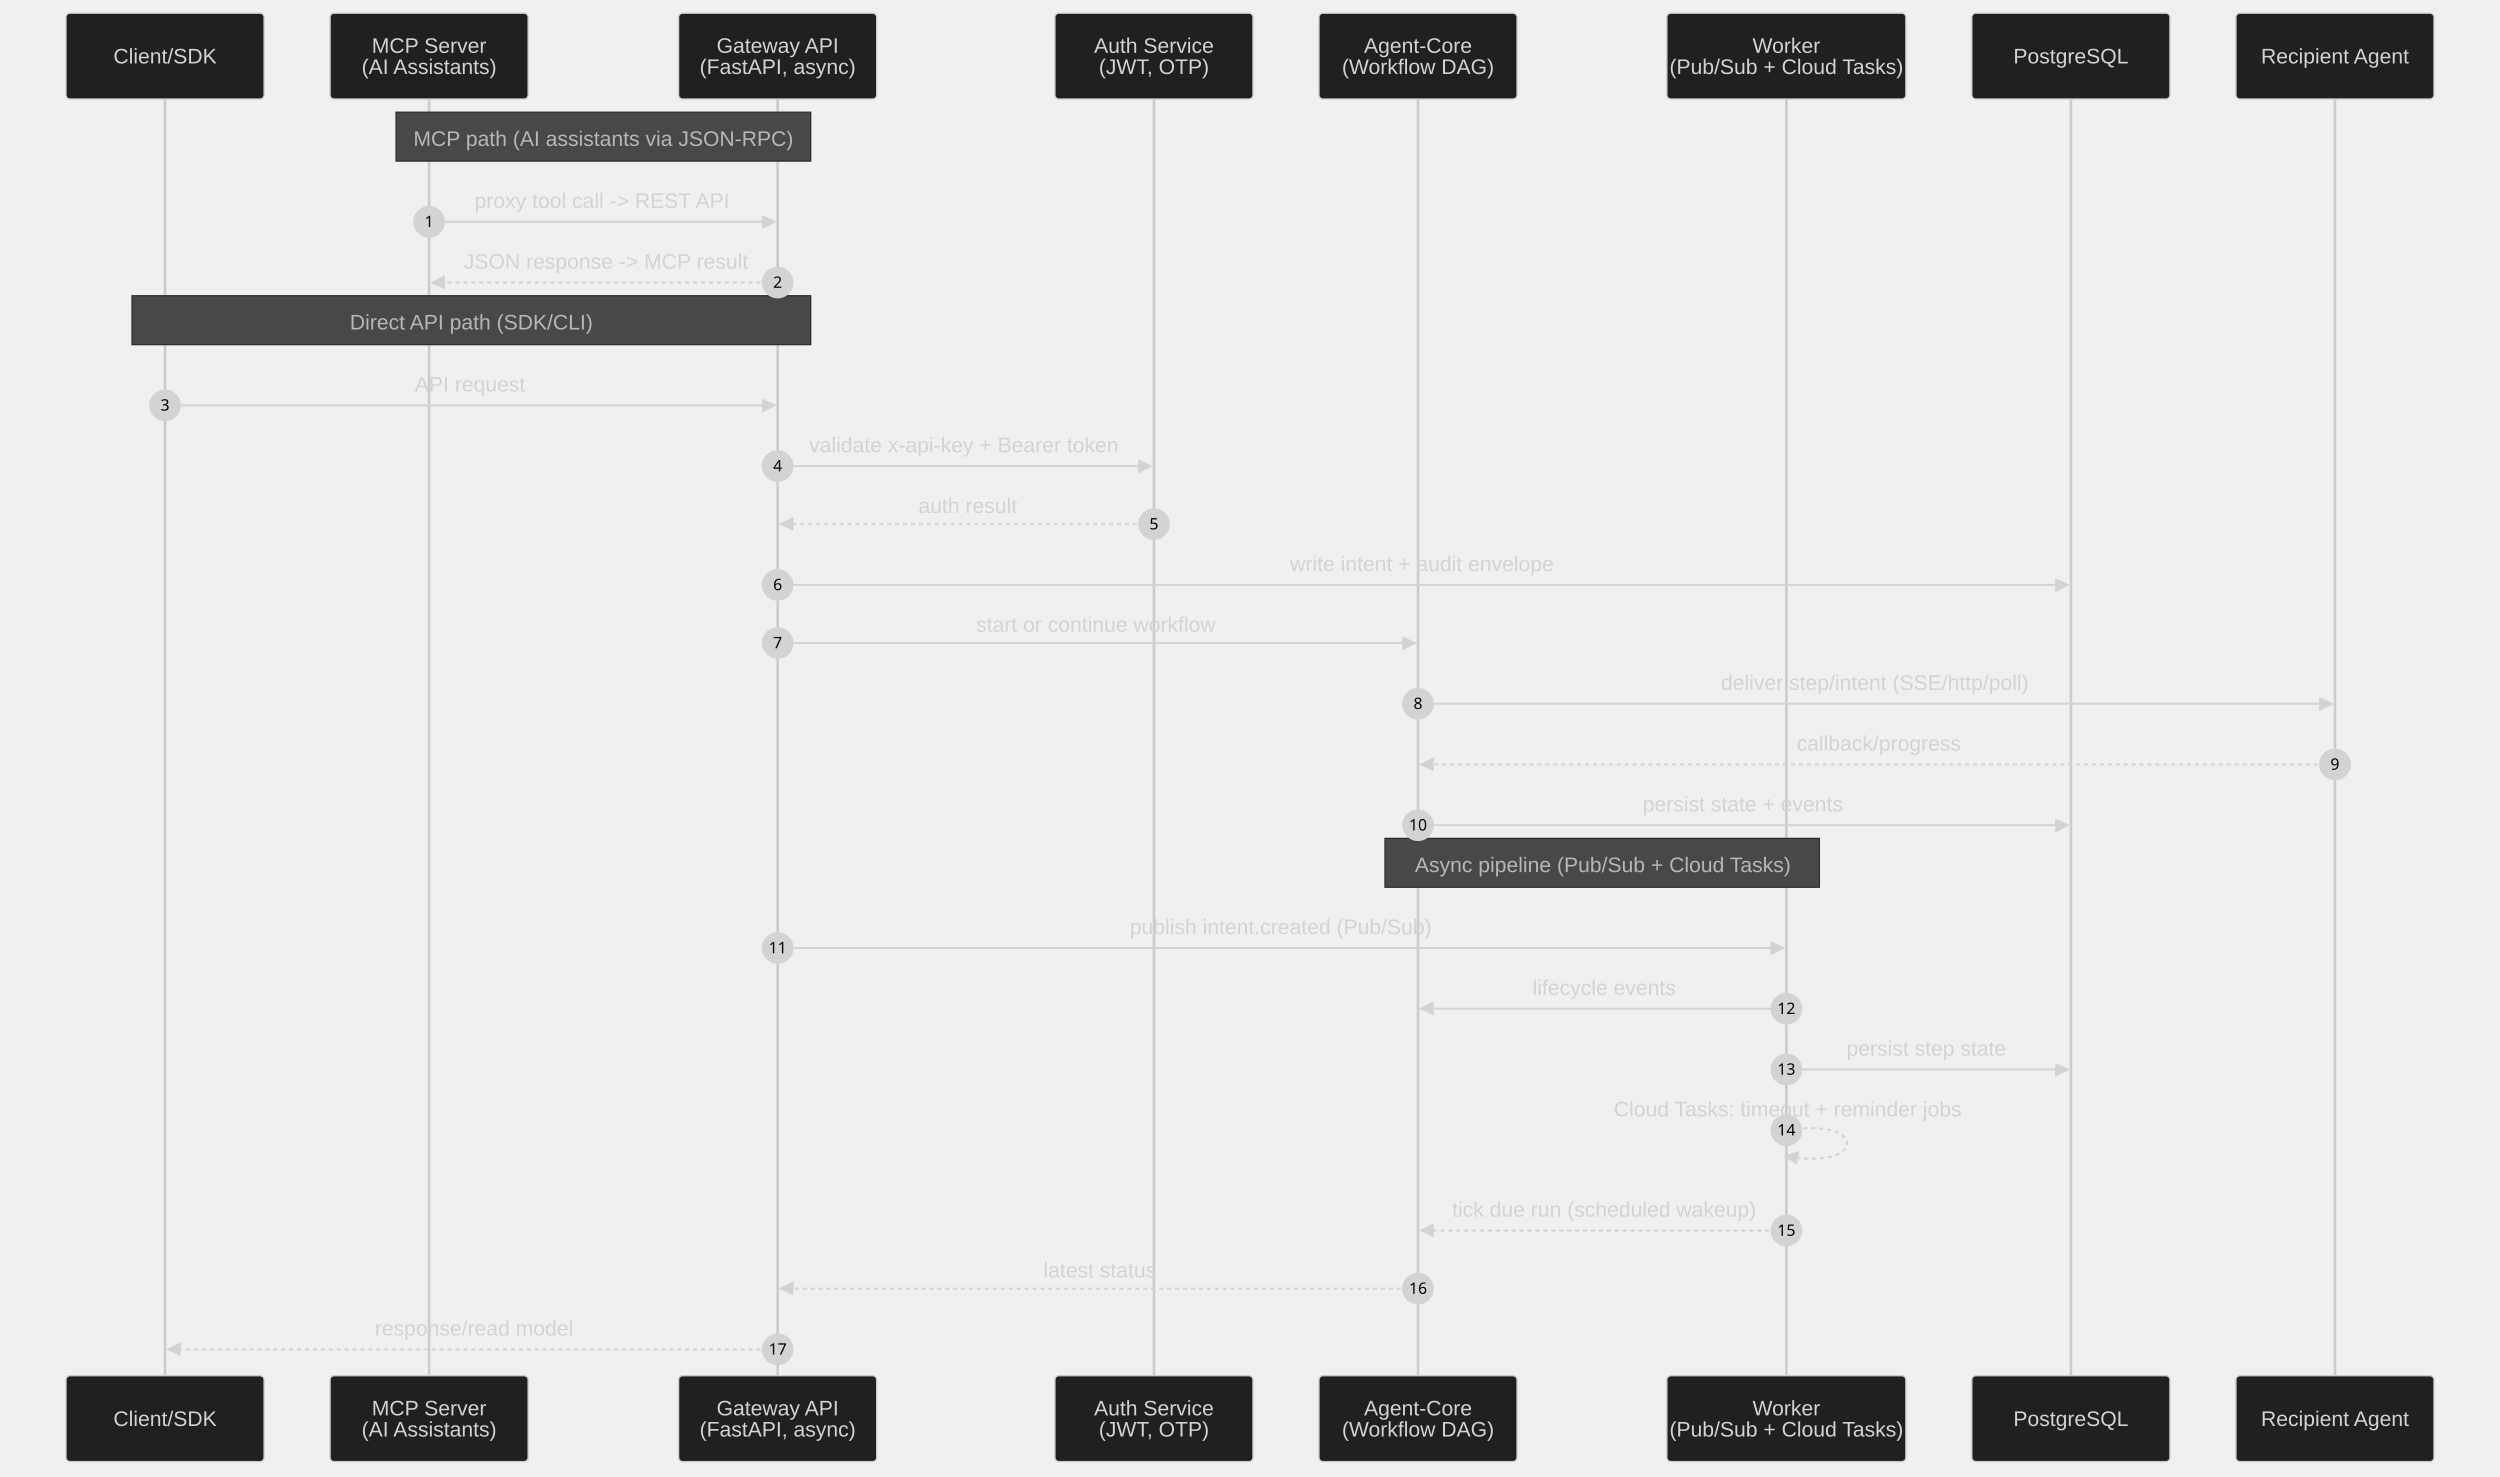
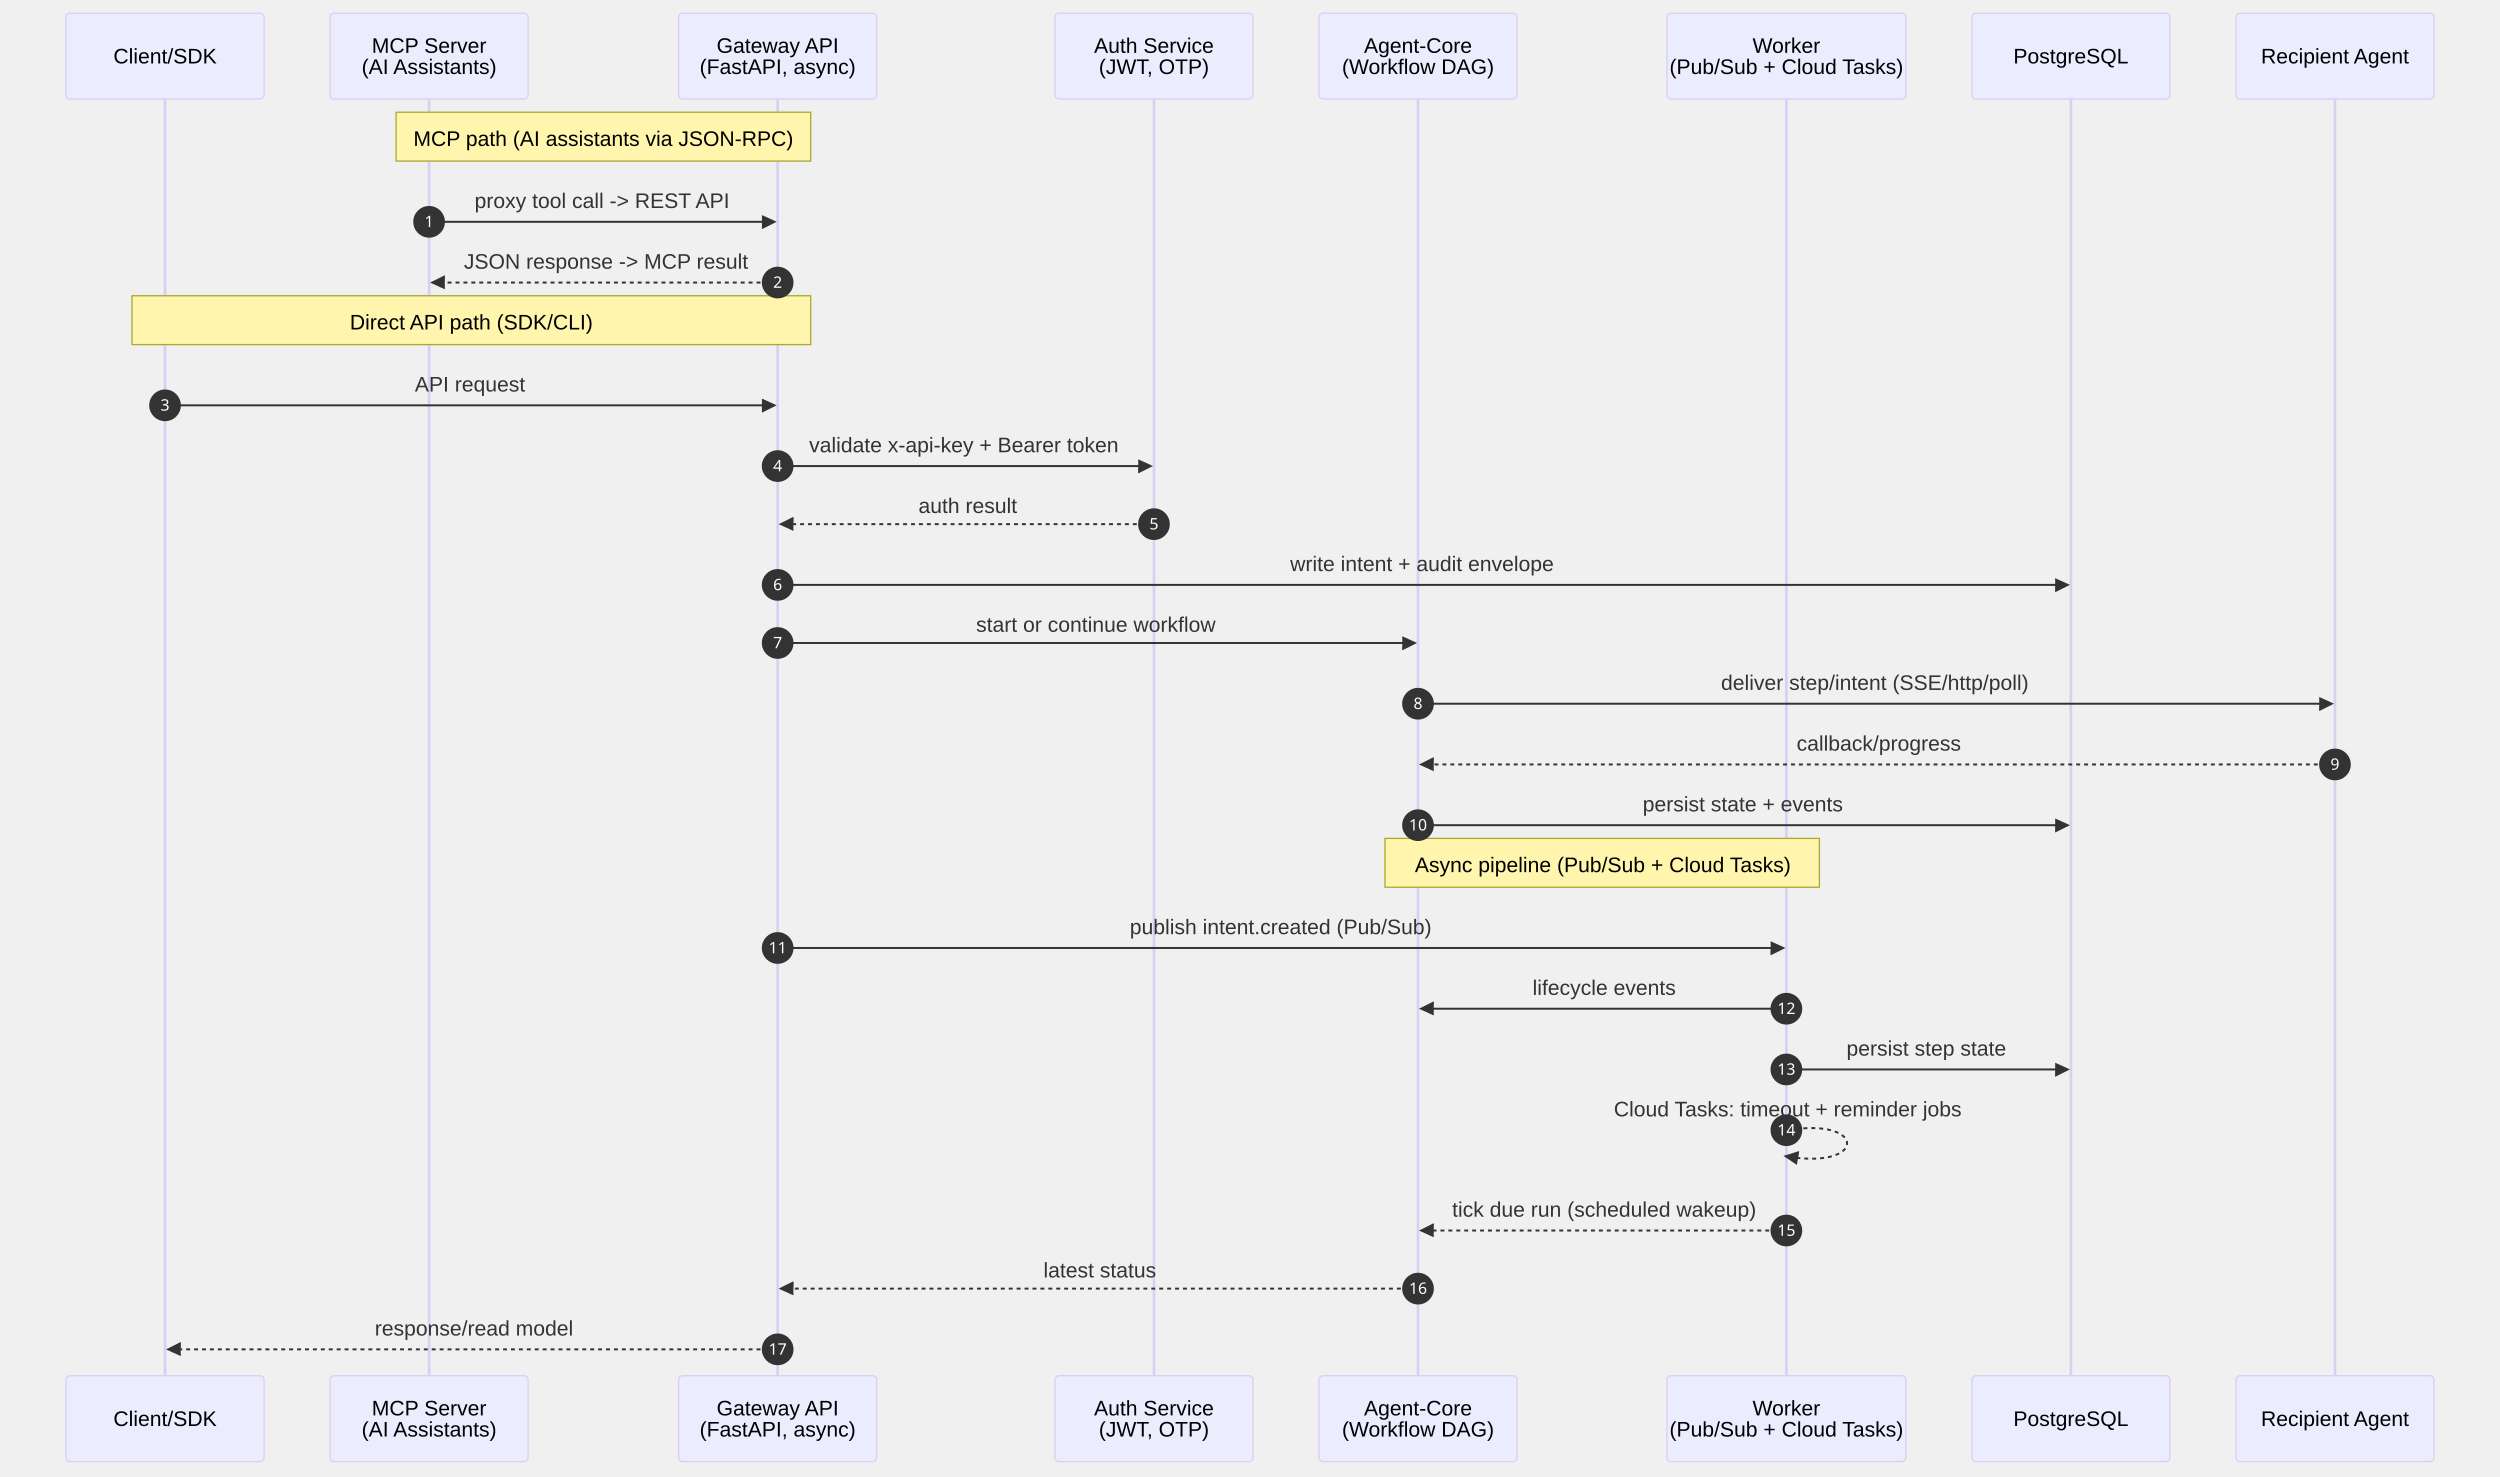
- <svg xmlns="http://www.w3.org/2000/svg" id="my-svg" width="100%" style="max-width: 1893.5px; background-color: transparent;" viewBox="-50 -10 1893.5 1118" role="graphics-document document" aria-roledescription="sequence">
+ <svg xmlns="http://www.w3.org/2000/svg" id="my-svg" width="100%" style="max-width: 1893.5px; background-color: white;" viewBox="-50 -10 1893.5 1118" role="graphics-document document" aria-roledescription="sequence">
  <g>
    <rect x="1643.5" y="1032" fill="#eaeaea" stroke="#666" width="150" height="65" name="R" rx="3" ry="3" class="actor actor-bottom" />
    <text x="1718.5" y="1064.5" dominant-baseline="central" alignment-baseline="central" class="actor actor-box" style="text-anchor: middle; font-size: 16px; font-weight: 400;">
      <tspan x="1718.5" dy="0">Recipient Agent</tspan>
    </text>
  </g>
  <g>
    <rect x="1443.5" y="1032" fill="#eaeaea" stroke="#666" width="150" height="65" name="D" rx="3" ry="3" class="actor actor-bottom" />
    <text x="1518.5" y="1064.5" dominant-baseline="central" alignment-baseline="central" class="actor actor-box" style="text-anchor: middle; font-size: 16px; font-weight: 400;">
      <tspan x="1518.5" dy="0">PostgreSQL</tspan>
    </text>
  </g>
  <g>
    <rect x="1212.5" y="1032" fill="#eaeaea" stroke="#666" width="181" height="65" name="W" rx="3" ry="3" class="actor actor-bottom" />
    <text x="1303" y="1064.5" dominant-baseline="central" alignment-baseline="central" class="actor actor-box" style="text-anchor: middle; font-size: 16px; font-weight: 400;">
      <tspan x="1303" dy="-8">Worker</tspan>
    </text>
    <text x="1303" y="1064.5" dominant-baseline="central" alignment-baseline="central" class="actor actor-box" style="text-anchor: middle; font-size: 16px; font-weight: 400;">
      <tspan x="1303" dy="8">(Pub/Sub + Cloud Tasks)</tspan>
    </text>
  </g>
  <g>
    <rect x="949" y="1032" fill="#eaeaea" stroke="#666" width="150" height="65" name="AC" rx="3" ry="3" class="actor actor-bottom" />
    <text x="1024" y="1064.5" dominant-baseline="central" alignment-baseline="central" class="actor actor-box" style="text-anchor: middle; font-size: 16px; font-weight: 400;">
      <tspan x="1024" dy="-8">Agent-Core</tspan>
    </text>
    <text x="1024" y="1064.5" dominant-baseline="central" alignment-baseline="central" class="actor actor-box" style="text-anchor: middle; font-size: 16px; font-weight: 400;">
      <tspan x="1024" dy="8">(Workflow DAG)</tspan>
    </text>
  </g>
  <g>
    <rect x="749" y="1032" fill="#eaeaea" stroke="#666" width="150" height="65" name="A" rx="3" ry="3" class="actor actor-bottom" />
    <text x="824" y="1064.5" dominant-baseline="central" alignment-baseline="central" class="actor actor-box" style="text-anchor: middle; font-size: 16px; font-weight: 400;">
      <tspan x="824" dy="-8">Auth Service</tspan>
    </text>
    <text x="824" y="1064.5" dominant-baseline="central" alignment-baseline="central" class="actor actor-box" style="text-anchor: middle; font-size: 16px; font-weight: 400;">
      <tspan x="824" dy="8">(JWT, OTP)</tspan>
    </text>
  </g>
  <g>
    <rect x="464" y="1032" fill="#eaeaea" stroke="#666" width="150" height="65" name="G" rx="3" ry="3" class="actor actor-bottom" />
    <text x="539" y="1064.5" dominant-baseline="central" alignment-baseline="central" class="actor actor-box" style="text-anchor: middle; font-size: 16px; font-weight: 400;">
      <tspan x="539" dy="-8">Gateway API</tspan>
    </text>
    <text x="539" y="1064.5" dominant-baseline="central" alignment-baseline="central" class="actor actor-box" style="text-anchor: middle; font-size: 16px; font-weight: 400;">
      <tspan x="539" dy="8">(FastAPI, async)</tspan>
    </text>
  </g>
  <g>
    <rect x="200" y="1032" fill="#eaeaea" stroke="#666" width="150" height="65" name="M" rx="3" ry="3" class="actor actor-bottom" />
    <text x="275" y="1064.5" dominant-baseline="central" alignment-baseline="central" class="actor actor-box" style="text-anchor: middle; font-size: 16px; font-weight: 400;">
      <tspan x="275" dy="-8">MCP Server</tspan>
    </text>
    <text x="275" y="1064.5" dominant-baseline="central" alignment-baseline="central" class="actor actor-box" style="text-anchor: middle; font-size: 16px; font-weight: 400;">
      <tspan x="275" dy="8">(AI Assistants)</tspan>
    </text>
  </g>
  <g>
    <rect x="0" y="1032" fill="#eaeaea" stroke="#666" width="150" height="65" name="C" rx="3" ry="3" class="actor actor-bottom" />
    <text x="75" y="1064.5" dominant-baseline="central" alignment-baseline="central" class="actor actor-box" style="text-anchor: middle; font-size: 16px; font-weight: 400;">
      <tspan x="75" dy="0">Client/SDK</tspan>
    </text>
  </g>
  <g>
    <line id="actor7" x1="1718.5" y1="65" x2="1718.5" y2="1032" class="actor-line 200" stroke-width="0.5px" stroke="#999" name="R" />
    <g id="root-7">
      <rect x="1643.5" y="0" fill="#eaeaea" stroke="#666" width="150" height="65" name="R" rx="3" ry="3" class="actor actor-top" />
      <text x="1718.5" y="32.5" dominant-baseline="central" alignment-baseline="central" class="actor actor-box" style="text-anchor: middle; font-size: 16px; font-weight: 400;">
        <tspan x="1718.5" dy="0">Recipient Agent</tspan>
      </text>
    </g>
  </g>
  <g>
    <line id="actor6" x1="1518.5" y1="65" x2="1518.5" y2="1032" class="actor-line 200" stroke-width="0.5px" stroke="#999" name="D" />
    <g id="root-6">
      <rect x="1443.5" y="0" fill="#eaeaea" stroke="#666" width="150" height="65" name="D" rx="3" ry="3" class="actor actor-top" />
      <text x="1518.5" y="32.5" dominant-baseline="central" alignment-baseline="central" class="actor actor-box" style="text-anchor: middle; font-size: 16px; font-weight: 400;">
        <tspan x="1518.5" dy="0">PostgreSQL</tspan>
      </text>
    </g>
  </g>
  <g>
    <line id="actor5" x1="1303" y1="65" x2="1303" y2="1032" class="actor-line 200" stroke-width="0.5px" stroke="#999" name="W" />
    <g id="root-5">
      <rect x="1212.5" y="0" fill="#eaeaea" stroke="#666" width="181" height="65" name="W" rx="3" ry="3" class="actor actor-top" />
      <text x="1303" y="32.5" dominant-baseline="central" alignment-baseline="central" class="actor actor-box" style="text-anchor: middle; font-size: 16px; font-weight: 400;">
        <tspan x="1303" dy="-8">Worker</tspan>
      </text>
      <text x="1303" y="32.5" dominant-baseline="central" alignment-baseline="central" class="actor actor-box" style="text-anchor: middle; font-size: 16px; font-weight: 400;">
        <tspan x="1303" dy="8">(Pub/Sub + Cloud Tasks)</tspan>
      </text>
    </g>
  </g>
  <g>
    <line id="actor4" x1="1024" y1="65" x2="1024" y2="1032" class="actor-line 200" stroke-width="0.5px" stroke="#999" name="AC" />
    <g id="root-4">
      <rect x="949" y="0" fill="#eaeaea" stroke="#666" width="150" height="65" name="AC" rx="3" ry="3" class="actor actor-top" />
      <text x="1024" y="32.5" dominant-baseline="central" alignment-baseline="central" class="actor actor-box" style="text-anchor: middle; font-size: 16px; font-weight: 400;">
        <tspan x="1024" dy="-8">Agent-Core</tspan>
      </text>
      <text x="1024" y="32.5" dominant-baseline="central" alignment-baseline="central" class="actor actor-box" style="text-anchor: middle; font-size: 16px; font-weight: 400;">
        <tspan x="1024" dy="8">(Workflow DAG)</tspan>
      </text>
    </g>
  </g>
  <g>
    <line id="actor3" x1="824" y1="65" x2="824" y2="1032" class="actor-line 200" stroke-width="0.5px" stroke="#999" name="A" />
    <g id="root-3">
      <rect x="749" y="0" fill="#eaeaea" stroke="#666" width="150" height="65" name="A" rx="3" ry="3" class="actor actor-top" />
      <text x="824" y="32.5" dominant-baseline="central" alignment-baseline="central" class="actor actor-box" style="text-anchor: middle; font-size: 16px; font-weight: 400;">
        <tspan x="824" dy="-8">Auth Service</tspan>
      </text>
      <text x="824" y="32.5" dominant-baseline="central" alignment-baseline="central" class="actor actor-box" style="text-anchor: middle; font-size: 16px; font-weight: 400;">
        <tspan x="824" dy="8">(JWT, OTP)</tspan>
      </text>
    </g>
  </g>
  <g>
    <line id="actor2" x1="539" y1="65" x2="539" y2="1032" class="actor-line 200" stroke-width="0.5px" stroke="#999" name="G" />
    <g id="root-2">
      <rect x="464" y="0" fill="#eaeaea" stroke="#666" width="150" height="65" name="G" rx="3" ry="3" class="actor actor-top" />
      <text x="539" y="32.5" dominant-baseline="central" alignment-baseline="central" class="actor actor-box" style="text-anchor: middle; font-size: 16px; font-weight: 400;">
        <tspan x="539" dy="-8">Gateway API</tspan>
      </text>
      <text x="539" y="32.5" dominant-baseline="central" alignment-baseline="central" class="actor actor-box" style="text-anchor: middle; font-size: 16px; font-weight: 400;">
        <tspan x="539" dy="8">(FastAPI, async)</tspan>
      </text>
    </g>
  </g>
  <g>
    <line id="actor1" x1="275" y1="65" x2="275" y2="1032" class="actor-line 200" stroke-width="0.5px" stroke="#999" name="M" />
    <g id="root-1">
      <rect x="200" y="0" fill="#eaeaea" stroke="#666" width="150" height="65" name="M" rx="3" ry="3" class="actor actor-top" />
      <text x="275" y="32.5" dominant-baseline="central" alignment-baseline="central" class="actor actor-box" style="text-anchor: middle; font-size: 16px; font-weight: 400;">
        <tspan x="275" dy="-8">MCP Server</tspan>
      </text>
      <text x="275" y="32.5" dominant-baseline="central" alignment-baseline="central" class="actor actor-box" style="text-anchor: middle; font-size: 16px; font-weight: 400;">
        <tspan x="275" dy="8">(AI Assistants)</tspan>
      </text>
    </g>
  </g>
  <g>
    <line id="actor0" x1="75" y1="65" x2="75" y2="1032" class="actor-line 200" stroke-width="0.5px" stroke="#999" name="C" />
    <g id="root-0">
      <rect x="0" y="0" fill="#eaeaea" stroke="#666" width="150" height="65" name="C" rx="3" ry="3" class="actor actor-top" />
      <text x="75" y="32.5" dominant-baseline="central" alignment-baseline="central" class="actor actor-box" style="text-anchor: middle; font-size: 16px; font-weight: 400;">
        <tspan x="75" dy="0">Client/SDK</tspan>
      </text>
    </g>
  </g>
-   <style>#my-svg{font-family:"trebuchet ms",verdana,arial,sans-serif;font-size:16px;fill:#ccc;}@keyframes edge-animation-frame{from{stroke-dashoffset:0;}}@keyframes dash{to{stroke-dashoffset:0;}}#my-svg .edge-animation-slow{stroke-dasharray:9,5!important;stroke-dashoffset:900;animation:dash 50s linear infinite;stroke-linecap:round;}#my-svg .edge-animation-fast{stroke-dasharray:9,5!important;stroke-dashoffset:900;animation:dash 20s linear infinite;stroke-linecap:round;}#my-svg .error-icon{fill:#a44141;}#my-svg .error-text{fill:#ddd;stroke:#ddd;}#my-svg .edge-thickness-normal{stroke-width:1px;}#my-svg .edge-thickness-thick{stroke-width:3.5px;}#my-svg .edge-pattern-solid{stroke-dasharray:0;}#my-svg .edge-thickness-invisible{stroke-width:0;fill:none;}#my-svg .edge-pattern-dashed{stroke-dasharray:3;}#my-svg .edge-pattern-dotted{stroke-dasharray:2;}#my-svg .marker{fill:lightgrey;stroke:lightgrey;}#my-svg .marker.cross{stroke:lightgrey;}#my-svg svg{font-family:"trebuchet ms",verdana,arial,sans-serif;font-size:16px;}#my-svg p{margin:0;}#my-svg .actor{stroke:#ccc;fill:#1f2020;}#my-svg text.actor&gt;tspan{fill:lightgrey;stroke:none;}#my-svg .actor-line{stroke:#ccc;}#my-svg .innerArc{stroke-width:1.5;stroke-dasharray:none;}#my-svg .messageLine0{stroke-width:1.5;stroke-dasharray:none;stroke:lightgrey;}#my-svg .messageLine1{stroke-width:1.5;stroke-dasharray:2,2;stroke:lightgrey;}#my-svg #arrowhead path{fill:lightgrey;stroke:lightgrey;}#my-svg .sequenceNumber{fill:black;}#my-svg #sequencenumber{fill:lightgrey;}#my-svg #crosshead path{fill:lightgrey;stroke:lightgrey;}#my-svg .messageText{fill:lightgrey;stroke:none;}#my-svg .labelBox{stroke:#ccc;fill:#1f2020;}#my-svg .labelText,#my-svg .labelText&gt;tspan{fill:lightgrey;stroke:none;}#my-svg .loopText,#my-svg .loopText&gt;tspan{fill:lightgrey;stroke:none;}#my-svg .loopLine{stroke-width:2px;stroke-dasharray:2,2;stroke:#ccc;fill:#ccc;}#my-svg .note{stroke:hsl(180, 0%, 18.353%);fill:hsl(180, 1.587%, 28.353%);}#my-svg .noteText,#my-svg .noteText&gt;tspan{fill:rgb(183.848, 181.552, 181.552);stroke:none;}#my-svg .activation0{fill:hsl(180, 1.587%, 28.353%);stroke:#ccc;}#my-svg .activation1{fill:hsl(180, 1.587%, 28.353%);stroke:#ccc;}#my-svg .activation2{fill:hsl(180, 1.587%, 28.353%);stroke:#ccc;}#my-svg .actorPopupMenu{position:absolute;}#my-svg .actorPopupMenuPanel{position:absolute;fill:#1f2020;box-shadow:0px 8px 16px 0px rgba(0,0,0,0.2);filter:drop-shadow(3px 5px 2px rgb(0 0 0 / 0.4));}#my-svg .actor-man line{stroke:#ccc;fill:#1f2020;}#my-svg .actor-man circle,#my-svg line{stroke:#ccc;fill:#1f2020;stroke-width:2px;}#my-svg :root{--mermaid-font-family:"trebuchet ms",verdana,arial,sans-serif;}</style>
+   <style>#my-svg{font-family:"trebuchet ms",verdana,arial,sans-serif;font-size:16px;fill:#333;}@keyframes edge-animation-frame{from{stroke-dashoffset:0;}}@keyframes dash{to{stroke-dashoffset:0;}}#my-svg .edge-animation-slow{stroke-dasharray:9,5!important;stroke-dashoffset:900;animation:dash 50s linear infinite;stroke-linecap:round;}#my-svg .edge-animation-fast{stroke-dasharray:9,5!important;stroke-dashoffset:900;animation:dash 20s linear infinite;stroke-linecap:round;}#my-svg .error-icon{fill:#552222;}#my-svg .error-text{fill:#552222;stroke:#552222;}#my-svg .edge-thickness-normal{stroke-width:1px;}#my-svg .edge-thickness-thick{stroke-width:3.5px;}#my-svg .edge-pattern-solid{stroke-dasharray:0;}#my-svg .edge-thickness-invisible{stroke-width:0;fill:none;}#my-svg .edge-pattern-dashed{stroke-dasharray:3;}#my-svg .edge-pattern-dotted{stroke-dasharray:2;}#my-svg .marker{fill:#333333;stroke:#333333;}#my-svg .marker.cross{stroke:#333333;}#my-svg svg{font-family:"trebuchet ms",verdana,arial,sans-serif;font-size:16px;}#my-svg p{margin:0;}#my-svg .actor{stroke:hsl(259.626, 59.777%, 87.902%);fill:#ECECFF;}#my-svg text.actor&gt;tspan{fill:black;stroke:none;}#my-svg .actor-line{stroke:hsl(259.626, 59.777%, 87.902%);}#my-svg .innerArc{stroke-width:1.5;stroke-dasharray:none;}#my-svg .messageLine0{stroke-width:1.5;stroke-dasharray:none;stroke:#333;}#my-svg .messageLine1{stroke-width:1.5;stroke-dasharray:2,2;stroke:#333;}#my-svg #arrowhead path{fill:#333;stroke:#333;}#my-svg .sequenceNumber{fill:white;}#my-svg #sequencenumber{fill:#333;}#my-svg #crosshead path{fill:#333;stroke:#333;}#my-svg .messageText{fill:#333;stroke:none;}#my-svg .labelBox{stroke:hsl(259.626, 59.777%, 87.902%);fill:#ECECFF;}#my-svg .labelText,#my-svg .labelText&gt;tspan{fill:black;stroke:none;}#my-svg .loopText,#my-svg .loopText&gt;tspan{fill:black;stroke:none;}#my-svg .loopLine{stroke-width:2px;stroke-dasharray:2,2;stroke:hsl(259.626, 59.777%, 87.902%);fill:hsl(259.626, 59.777%, 87.902%);}#my-svg .note{stroke:#aaaa33;fill:#fff5ad;}#my-svg .noteText,#my-svg .noteText&gt;tspan{fill:black;stroke:none;}#my-svg .activation0{fill:#f4f4f4;stroke:#666;}#my-svg .activation1{fill:#f4f4f4;stroke:#666;}#my-svg .activation2{fill:#f4f4f4;stroke:#666;}#my-svg .actorPopupMenu{position:absolute;}#my-svg .actorPopupMenuPanel{position:absolute;fill:#ECECFF;box-shadow:0px 8px 16px 0px rgba(0,0,0,0.2);filter:drop-shadow(3px 5px 2px rgb(0 0 0 / 0.4));}#my-svg .actor-man line{stroke:hsl(259.626, 59.777%, 87.902%);fill:#ECECFF;}#my-svg .actor-man circle,#my-svg line{stroke:hsl(259.626, 59.777%, 87.902%);fill:#ECECFF;stroke-width:2px;}#my-svg :root{--mermaid-font-family:"trebuchet ms",verdana,arial,sans-serif;}</style>
  <g />
  <defs>
    <symbol id="computer" width="24" height="24">
      <path transform="scale(.5)" d="M2 2v13h20v-13h-20zm18 11h-16v-9h16v9zm-10.228 6l.466-1h3.524l.467 1h-4.457zm14.228 3h-24l2-6h2.104l-1.33 4h18.45l-1.297-4h2.073l2 6zm-5-10h-14v-7h14v7z" />
    </symbol>
  </defs>
  <defs>
    <symbol id="database" fill-rule="evenodd" clip-rule="evenodd">
      <path transform="scale(.5)" d="M12.258.001l.256.004.255.005.253.008.251.01.249.012.247.015.246.016.242.019.241.02.239.023.236.024.233.027.231.028.229.031.225.032.223.034.22.036.217.038.214.04.211.041.208.043.205.045.201.046.198.048.194.05.191.051.187.053.183.054.18.056.175.057.172.059.168.06.163.061.16.063.155.064.15.066.074.033.073.033.071.034.07.034.069.035.068.035.067.035.066.035.064.036.064.036.062.036.06.036.06.037.058.037.058.037.055.038.055.038.053.038.052.038.051.039.05.039.048.039.047.039.045.04.044.04.043.04.041.04.04.041.039.041.037.041.036.041.034.041.033.042.032.042.03.042.029.042.027.042.026.043.024.043.023.043.021.043.02.043.018.044.017.043.015.044.013.044.012.044.011.045.009.044.007.045.006.045.004.045.002.045.001.045v17l-.001.045-.002.045-.004.045-.006.045-.007.045-.009.044-.011.045-.012.044-.013.044-.015.044-.017.043-.018.044-.02.043-.021.043-.023.043-.024.043-.026.043-.027.042-.029.042-.03.042-.032.042-.033.042-.034.041-.036.041-.037.041-.039.041-.04.041-.041.04-.043.04-.044.04-.045.04-.047.039-.048.039-.05.039-.051.039-.052.038-.053.038-.055.038-.055.038-.058.037-.058.037-.06.037-.06.036-.062.036-.064.036-.064.036-.066.035-.067.035-.068.035-.069.035-.07.034-.071.034-.073.033-.074.033-.15.066-.155.064-.16.063-.163.061-.168.06-.172.059-.175.057-.18.056-.183.054-.187.053-.191.051-.194.05-.198.048-.201.046-.205.045-.208.043-.211.041-.214.04-.217.038-.22.036-.223.034-.225.032-.229.031-.231.028-.233.027-.236.024-.239.023-.241.02-.242.019-.246.016-.247.015-.249.012-.251.01-.253.008-.255.005-.256.004-.258.001-.258-.001-.256-.004-.255-.005-.253-.008-.251-.01-.249-.012-.247-.015-.245-.016-.243-.019-.241-.02-.238-.023-.236-.024-.234-.027-.231-.028-.228-.031-.226-.032-.223-.034-.22-.036-.217-.038-.214-.04-.211-.041-.208-.043-.204-.045-.201-.046-.198-.048-.195-.05-.19-.051-.187-.053-.184-.054-.179-.056-.176-.057-.172-.059-.167-.06-.164-.061-.159-.063-.155-.064-.151-.066-.074-.033-.072-.033-.072-.034-.07-.034-.069-.035-.068-.035-.067-.035-.066-.035-.064-.036-.063-.036-.062-.036-.061-.036-.06-.037-.058-.037-.057-.037-.056-.038-.055-.038-.053-.038-.052-.038-.051-.039-.049-.039-.049-.039-.046-.039-.046-.04-.044-.04-.043-.04-.041-.04-.04-.041-.039-.041-.037-.041-.036-.041-.034-.041-.033-.042-.032-.042-.03-.042-.029-.042-.027-.042-.026-.043-.024-.043-.023-.043-.021-.043-.02-.043-.018-.044-.017-.043-.015-.044-.013-.044-.012-.044-.011-.045-.009-.044-.007-.045-.006-.045-.004-.045-.002-.045-.001-.045v-17l.001-.045.002-.045.004-.045.006-.045.007-.045.009-.044.011-.045.012-.044.013-.044.015-.044.017-.043.018-.044.02-.043.021-.043.023-.043.024-.043.026-.043.027-.042.029-.042.03-.042.032-.042.033-.042.034-.041.036-.041.037-.041.039-.041.04-.041.041-.04.043-.04.044-.04.046-.04.046-.039.049-.039.049-.039.051-.039.052-.038.053-.038.055-.038.056-.038.057-.037.058-.037.06-.037.061-.036.062-.036.063-.036.064-.036.066-.035.067-.035.068-.035.069-.035.07-.034.072-.034.072-.033.074-.033.151-.066.155-.064.159-.063.164-.061.167-.06.172-.059.176-.057.179-.056.184-.054.187-.053.19-.051.195-.05.198-.048.201-.046.204-.045.208-.043.211-.041.214-.04.217-.038.22-.036.223-.034.226-.032.228-.031.231-.028.234-.027.236-.024.238-.023.241-.02.243-.019.245-.016.247-.015.249-.012.251-.01.253-.008.255-.005.256-.004.258-.001.258.001zm-9.258 20.499v.01l.001.021.003.021.004.022.005.021.006.022.007.022.009.023.01.022.011.023.012.023.013.023.015.023.016.024.017.023.018.024.019.024.021.024.022.025.023.024.024.025.052.049.056.05.061.051.066.051.07.051.075.051.079.052.084.052.088.052.092.052.097.052.102.051.105.052.11.052.114.051.119.051.123.051.127.05.131.05.135.05.139.048.144.049.147.047.152.047.155.047.16.045.163.045.167.043.171.043.176.041.178.041.183.039.187.039.19.037.194.035.197.035.202.033.204.031.209.03.212.029.216.027.219.025.222.024.226.021.23.02.233.018.236.016.24.015.243.012.246.01.249.008.253.005.256.004.259.001.26-.001.257-.004.254-.005.25-.008.247-.011.244-.012.241-.014.237-.016.233-.018.231-.021.226-.021.224-.024.22-.026.216-.027.212-.028.21-.031.205-.031.202-.034.198-.034.194-.036.191-.037.187-.039.183-.04.179-.04.175-.042.172-.043.168-.044.163-.045.16-.046.155-.046.152-.047.148-.048.143-.049.139-.049.136-.05.131-.05.126-.05.123-.051.118-.052.114-.051.11-.052.106-.052.101-.052.096-.052.092-.052.088-.053.083-.051.079-.052.074-.052.07-.051.065-.051.06-.051.056-.05.051-.05.023-.024.023-.025.021-.024.02-.024.019-.024.018-.024.017-.024.015-.023.014-.024.013-.023.012-.023.01-.023.01-.022.008-.022.006-.022.006-.022.004-.022.004-.021.001-.021.001-.021v-4.127l-.077.055-.08.053-.083.054-.085.053-.087.052-.09.052-.093.051-.095.05-.097.05-.1.049-.102.049-.105.048-.106.047-.109.047-.111.046-.114.045-.115.045-.118.044-.12.043-.122.042-.124.042-.126.041-.128.04-.13.04-.132.038-.134.038-.135.037-.138.037-.139.035-.142.035-.143.034-.144.033-.147.032-.148.031-.15.03-.151.03-.153.029-.154.027-.156.027-.158.026-.159.025-.161.024-.162.023-.163.022-.165.021-.166.02-.167.019-.169.018-.169.017-.171.016-.173.015-.173.014-.175.013-.175.012-.177.011-.178.01-.179.008-.179.008-.181.006-.182.005-.182.004-.184.003-.184.002h-.37l-.184-.002-.184-.003-.182-.004-.182-.005-.181-.006-.179-.008-.179-.008-.178-.01-.176-.011-.176-.012-.175-.013-.173-.014-.172-.015-.171-.016-.17-.017-.169-.018-.167-.019-.166-.02-.165-.021-.163-.022-.162-.023-.161-.024-.159-.025-.157-.026-.156-.027-.155-.027-.153-.029-.151-.03-.15-.03-.148-.031-.146-.032-.145-.033-.143-.034-.141-.035-.14-.035-.137-.037-.136-.037-.134-.038-.132-.038-.13-.04-.128-.04-.126-.041-.124-.042-.122-.042-.12-.044-.117-.043-.116-.045-.113-.045-.112-.046-.109-.047-.106-.047-.105-.048-.102-.049-.1-.049-.097-.05-.095-.05-.093-.052-.09-.051-.087-.052-.085-.053-.083-.054-.08-.054-.077-.054v4.127zm0-5.654v.011l.001.021.003.021.004.021.005.022.006.022.007.022.009.022.01.022.011.023.012.023.013.023.015.024.016.023.017.024.018.024.019.024.021.024.022.024.023.025.024.024.052.05.056.05.061.05.066.051.07.051.075.052.079.051.084.052.088.052.092.052.097.052.102.052.105.052.11.051.114.051.119.052.123.05.127.051.131.05.135.049.139.049.144.048.147.048.152.047.155.046.16.045.163.045.167.044.171.042.176.042.178.04.183.04.187.038.19.037.194.036.197.034.202.033.204.032.209.03.212.028.216.027.219.025.222.024.226.022.23.02.233.018.236.016.24.014.243.012.246.01.249.008.253.006.256.003.259.001.26-.001.257-.003.254-.006.25-.008.247-.01.244-.012.241-.015.237-.016.233-.018.231-.02.226-.022.224-.024.22-.025.216-.027.212-.029.21-.03.205-.032.202-.033.198-.035.194-.036.191-.037.187-.039.183-.039.179-.041.175-.042.172-.043.168-.044.163-.045.16-.045.155-.047.152-.047.148-.048.143-.048.139-.05.136-.049.131-.05.126-.051.123-.051.118-.051.114-.052.11-.052.106-.052.101-.052.096-.052.092-.052.088-.052.083-.052.079-.052.074-.051.07-.052.065-.051.06-.05.056-.051.051-.049.023-.025.023-.024.021-.025.02-.024.019-.024.018-.024.017-.024.015-.023.014-.023.013-.024.012-.022.01-.023.01-.023.008-.022.006-.022.006-.022.004-.021.004-.022.001-.021.001-.021v-4.139l-.077.054-.08.054-.083.054-.085.052-.087.053-.09.051-.093.051-.095.051-.097.05-.1.049-.102.049-.105.048-.106.047-.109.047-.111.046-.114.045-.115.044-.118.044-.12.044-.122.042-.124.042-.126.041-.128.04-.13.039-.132.039-.134.038-.135.037-.138.036-.139.036-.142.035-.143.033-.144.033-.147.033-.148.031-.15.03-.151.03-.153.028-.154.028-.156.027-.158.026-.159.025-.161.024-.162.023-.163.022-.165.021-.166.02-.167.019-.169.018-.169.017-.171.016-.173.015-.173.014-.175.013-.175.012-.177.011-.178.009-.179.009-.179.007-.181.007-.182.005-.182.004-.184.003-.184.002h-.37l-.184-.002-.184-.003-.182-.004-.182-.005-.181-.007-.179-.007-.179-.009-.178-.009-.176-.011-.176-.012-.175-.013-.173-.014-.172-.015-.171-.016-.17-.017-.169-.018-.167-.019-.166-.02-.165-.021-.163-.022-.162-.023-.161-.024-.159-.025-.157-.026-.156-.027-.155-.028-.153-.028-.151-.03-.15-.03-.148-.031-.146-.033-.145-.033-.143-.033-.141-.035-.14-.036-.137-.036-.136-.037-.134-.038-.132-.039-.13-.039-.128-.04-.126-.041-.124-.042-.122-.043-.12-.043-.117-.044-.116-.044-.113-.046-.112-.046-.109-.046-.106-.047-.105-.048-.102-.049-.1-.049-.097-.05-.095-.051-.093-.051-.09-.051-.087-.053-.085-.052-.083-.054-.08-.054-.077-.054v4.139zm0-5.666v.011l.001.02.003.022.004.021.005.022.006.021.007.022.009.023.01.022.011.023.012.023.013.023.015.023.016.024.017.024.018.023.019.024.021.025.022.024.023.024.024.025.052.05.056.05.061.05.066.051.07.051.075.052.079.051.084.052.088.052.092.052.097.052.102.052.105.051.11.052.114.051.119.051.123.051.127.05.131.05.135.05.139.049.144.048.147.048.152.047.155.046.16.045.163.045.167.043.171.043.176.042.178.04.183.04.187.038.19.037.194.036.197.034.202.033.204.032.209.03.212.028.216.027.219.025.222.024.226.021.23.02.233.018.236.017.24.014.243.012.246.01.249.008.253.006.256.003.259.001.26-.001.257-.003.254-.006.25-.008.247-.01.244-.013.241-.014.237-.016.233-.018.231-.02.226-.022.224-.024.22-.025.216-.027.212-.029.21-.03.205-.032.202-.033.198-.035.194-.036.191-.037.187-.039.183-.039.179-.041.175-.042.172-.043.168-.044.163-.045.16-.045.155-.047.152-.047.148-.048.143-.049.139-.049.136-.049.131-.051.126-.05.123-.051.118-.052.114-.051.11-.052.106-.052.101-.052.096-.052.092-.052.088-.052.083-.052.079-.052.074-.052.07-.051.065-.051.06-.051.056-.05.051-.049.023-.025.023-.025.021-.024.02-.024.019-.024.018-.024.017-.024.015-.023.014-.024.013-.023.012-.023.01-.022.01-.023.008-.022.006-.022.006-.022.004-.022.004-.021.001-.021.001-.021v-4.153l-.077.054-.08.054-.083.053-.085.053-.087.053-.09.051-.093.051-.095.051-.097.05-.1.049-.102.048-.105.048-.106.048-.109.046-.111.046-.114.046-.115.044-.118.044-.12.043-.122.043-.124.042-.126.041-.128.04-.13.039-.132.039-.134.038-.135.037-.138.036-.139.036-.142.034-.143.034-.144.033-.147.032-.148.032-.15.03-.151.03-.153.028-.154.028-.156.027-.158.026-.159.024-.161.024-.162.023-.163.023-.165.021-.166.02-.167.019-.169.018-.169.017-.171.016-.173.015-.173.014-.175.013-.175.012-.177.01-.178.01-.179.009-.179.007-.181.006-.182.006-.182.004-.184.003-.184.001-.185.001-.185-.001-.184-.001-.184-.003-.182-.004-.182-.006-.181-.006-.179-.007-.179-.009-.178-.01-.176-.01-.176-.012-.175-.013-.173-.014-.172-.015-.171-.016-.17-.017-.169-.018-.167-.019-.166-.02-.165-.021-.163-.023-.162-.023-.161-.024-.159-.024-.157-.026-.156-.027-.155-.028-.153-.028-.151-.03-.15-.03-.148-.032-.146-.032-.145-.033-.143-.034-.141-.034-.14-.036-.137-.036-.136-.037-.134-.038-.132-.039-.13-.039-.128-.041-.126-.041-.124-.041-.122-.043-.12-.043-.117-.044-.116-.044-.113-.046-.112-.046-.109-.046-.106-.048-.105-.048-.102-.048-.1-.05-.097-.049-.095-.051-.093-.051-.09-.052-.087-.052-.085-.053-.083-.053-.08-.054-.077-.054v4.153zm8.74-8.179l-.257.004-.254.005-.25.008-.247.011-.244.012-.241.014-.237.016-.233.018-.231.021-.226.022-.224.023-.22.026-.216.027-.212.028-.21.031-.205.032-.202.033-.198.034-.194.036-.191.038-.187.038-.183.04-.179.041-.175.042-.172.043-.168.043-.163.045-.16.046-.155.046-.152.048-.148.048-.143.048-.139.049-.136.05-.131.05-.126.051-.123.051-.118.051-.114.052-.11.052-.106.052-.101.052-.096.052-.092.052-.088.052-.083.052-.079.052-.074.051-.07.052-.065.051-.06.05-.056.05-.051.05-.023.025-.023.024-.021.024-.02.025-.019.024-.018.024-.017.023-.015.024-.014.023-.013.023-.012.023-.01.023-.01.022-.008.022-.006.023-.006.021-.004.022-.004.021-.001.021-.001.021.001.021.001.021.004.021.004.022.006.021.006.023.008.022.01.022.01.023.012.023.013.023.014.023.015.024.017.023.018.024.019.024.02.025.021.024.023.024.023.025.051.05.056.05.06.05.065.051.07.052.074.051.079.052.083.052.088.052.092.052.096.052.101.052.106.052.11.052.114.052.118.051.123.051.126.051.131.05.136.05.139.049.143.048.148.048.152.048.155.046.16.046.163.045.168.043.172.043.175.042.179.041.183.04.187.038.191.038.194.036.198.034.202.033.205.032.21.031.212.028.216.027.22.026.224.023.226.022.231.021.233.018.237.016.241.014.244.012.247.011.25.008.254.005.257.004.26.001.26-.001.257-.004.254-.005.25-.008.247-.011.244-.012.241-.014.237-.016.233-.018.231-.021.226-.022.224-.023.22-.026.216-.027.212-.028.21-.031.205-.032.202-.033.198-.034.194-.036.191-.038.187-.038.183-.04.179-.041.175-.042.172-.043.168-.043.163-.045.16-.046.155-.046.152-.048.148-.048.143-.048.139-.049.136-.05.131-.05.126-.051.123-.051.118-.051.114-.052.11-.052.106-.052.101-.052.096-.052.092-.052.088-.052.083-.052.079-.052.074-.051.07-.052.065-.051.06-.05.056-.05.051-.05.023-.025.023-.024.021-.024.02-.025.019-.024.018-.024.017-.023.015-.024.014-.023.013-.023.012-.023.01-.023.01-.022.008-.022.006-.023.006-.021.004-.022.004-.021.001-.021.001-.021-.001-.021-.001-.021-.004-.021-.004-.022-.006-.021-.006-.023-.008-.022-.01-.022-.01-.023-.012-.023-.013-.023-.014-.023-.015-.024-.017-.023-.018-.024-.019-.024-.02-.025-.021-.024-.023-.024-.023-.025-.051-.05-.056-.05-.06-.05-.065-.051-.07-.052-.074-.051-.079-.052-.083-.052-.088-.052-.092-.052-.096-.052-.101-.052-.106-.052-.11-.052-.114-.052-.118-.051-.123-.051-.126-.051-.131-.05-.136-.05-.139-.049-.143-.048-.148-.048-.152-.048-.155-.046-.16-.046-.163-.045-.168-.043-.172-.043-.175-.042-.179-.041-.183-.04-.187-.038-.191-.038-.194-.036-.198-.034-.202-.033-.205-.032-.21-.031-.212-.028-.216-.027-.22-.026-.224-.023-.226-.022-.231-.021-.233-.018-.237-.016-.241-.014-.244-.012-.247-.011-.25-.008-.254-.005-.257-.004-.26-.001-.26.001z" />
    </symbol>
  </defs>
  <defs>
    <symbol id="clock" width="24" height="24">
      <path transform="scale(.5)" d="M12 2c5.514 0 10 4.486 10 10s-4.486 10-10 10-10-4.486-10-10 4.486-10 10-10zm0-2c-6.627 0-12 5.373-12 12s5.373 12 12 12 12-5.373 12-12-5.373-12-12-12zm5.848 12.459c.202.038.202.333.001.372-1.907.361-6.045 1.111-6.547 1.111-.719 0-1.301-.582-1.301-1.301 0-.512.77-5.447 1.125-7.445.034-.192.312-.181.343.014l.985 6.238 5.394 1.011z" />
    </symbol>
  </defs>
  <defs>
    <marker id="arrowhead" refX="7.9" refY="5" markerUnits="userSpaceOnUse" markerWidth="12" markerHeight="12" orient="auto-start-reverse">
      <path d="M -1 0 L 10 5 L 0 10 z" />
    </marker>
  </defs>
  <defs>
    <marker id="crosshead" markerWidth="15" markerHeight="8" orient="auto" refX="4" refY="4.5">
      <path fill="none" stroke="#000000" stroke-width="1pt" d="M 1,2 L 6,7 M 6,2 L 1,7" style="stroke-dasharray: 0, 0;" />
    </marker>
  </defs>
  <defs>
    <marker id="filled-head" refX="15.5" refY="7" markerWidth="20" markerHeight="28" orient="auto">
      <path d="M 18,7 L9,13 L14,7 L9,1 Z" />
    </marker>
  </defs>
  <defs>
    <marker id="sequencenumber" refX="15" refY="15" markerWidth="60" markerHeight="40" orient="auto">
      <circle cx="15" cy="15" r="6" />
    </marker>
  </defs>
  <defs>
    <marker id="solidTopArrowHead" refX="7.9" refY="7.25" markerUnits="userSpaceOnUse" markerWidth="12" markerHeight="12" orient="auto-start-reverse">
      <path d="M 0 0 L 10 8 L 0 8 z" />
    </marker>
  </defs>
  <defs>
    <marker id="solidBottomArrowHead" refX="7.9" refY="0.75" markerUnits="userSpaceOnUse" markerWidth="12" markerHeight="12" orient="auto-start-reverse">
      <path d="M 0 0 L 10 0 L 0 8 z" />
    </marker>
  </defs>
  <defs>
    <marker id="stickTopArrowHead" refX="7.5" refY="7" markerUnits="userSpaceOnUse" markerWidth="12" markerHeight="12" orient="auto-start-reverse">
      <path d="M 0 0 L 7 7" stroke="black" stroke-width="1.5" fill="none" />
    </marker>
  </defs>
  <defs>
    <marker id="stickBottomArrowHead" refX="7.5" refY="0" markerUnits="userSpaceOnUse" markerWidth="12" markerHeight="12" orient="auto-start-reverse">
      <path d="M 0 7 L 7 0" stroke="black" stroke-width="1.5" fill="none" />
    </marker>
  </defs>
  <g>
    <rect x="250" y="75" fill="#EDF2AE" stroke="#666" width="314" height="37" class="note" />
    <text x="407" y="80" text-anchor="middle" dominant-baseline="middle" alignment-baseline="middle" class="noteText" dy="1em" style="font-size: 16px; font-weight: 400;">
      <tspan x="407">MCP path (AI assistants via JSON-RPC)</tspan>
    </text>
  </g>
  <g>
    <rect x="50" y="214" fill="#EDF2AE" stroke="#666" width="514" height="37" class="note" />
    <text x="307" y="219" text-anchor="middle" dominant-baseline="middle" alignment-baseline="middle" class="noteText" dy="1em" style="font-size: 16px; font-weight: 400;">
      <tspan x="307">Direct API path (SDK/CLI)</tspan>
    </text>
  </g>
  <g>
    <rect x="999" y="625" fill="#EDF2AE" stroke="#666" width="329" height="37" class="note" />
    <text x="1164" y="630" text-anchor="middle" dominant-baseline="middle" alignment-baseline="middle" class="noteText" dy="1em" style="font-size: 16px; font-weight: 400;">
      <tspan x="1164">Async pipeline (Pub/Sub + Cloud Tasks)</tspan>
    </text>
  </g>
  <text x="406" y="127" text-anchor="middle" dominant-baseline="middle" alignment-baseline="middle" class="messageText" dy="1em" style="font-size: 16px; font-weight: 400;">proxy tool call -&gt; REST API</text>
  <line x1="282" y1="158" x2="535" y2="158" class="messageLine0" stroke-width="2" stroke="none" marker-end="url(#arrowhead)" style="fill: none;" />
  <line x1="275" y1="158" x2="275" y2="158" stroke-width="0" marker-start="url(#sequencenumber)" />
  <text x="275" y="162" font-family="sans-serif" font-size="12px" text-anchor="middle" class="sequenceNumber">1</text>
  <text x="409" y="173" text-anchor="middle" dominant-baseline="middle" alignment-baseline="middle" class="messageText" dy="1em" style="font-size: 16px; font-weight: 400;">JSON response -&gt; MCP result</text>
  <line x1="544" y1="204" x2="279" y2="204" class="messageLine1" stroke-width="2" stroke="none" marker-end="url(#arrowhead)" style="stroke-dasharray: 3, 3; fill: none;" />
  <line x1="539" y1="204" x2="539" y2="204" stroke-width="0" marker-start="url(#sequencenumber)" />
  <text x="539" y="208" font-family="sans-serif" font-size="12px" text-anchor="middle" class="sequenceNumber">2</text>
  <text x="306" y="266" text-anchor="middle" dominant-baseline="middle" alignment-baseline="middle" class="messageText" dy="1em" style="font-size: 16px; font-weight: 400;">API request</text>
  <line x1="82" y1="297" x2="535" y2="297" class="messageLine0" stroke-width="2" stroke="none" marker-end="url(#arrowhead)" style="fill: none;" />
  <line x1="75" y1="297" x2="75" y2="297" stroke-width="0" marker-start="url(#sequencenumber)" />
  <text x="75" y="301" font-family="sans-serif" font-size="12px" text-anchor="middle" class="sequenceNumber">3</text>
  <text x="680" y="312" text-anchor="middle" dominant-baseline="middle" alignment-baseline="middle" class="messageText" dy="1em" style="font-size: 16px; font-weight: 400;">validate x-api-key + Bearer token</text>
  <line x1="546" y1="343" x2="820" y2="343" class="messageLine0" stroke-width="2" stroke="none" marker-end="url(#arrowhead)" style="fill: none;" />
  <line x1="539" y1="343" x2="539" y2="343" stroke-width="0" marker-start="url(#sequencenumber)" />
  <text x="539" y="347" font-family="sans-serif" font-size="12px" text-anchor="middle" class="sequenceNumber">4</text>
  <text x="683" y="358" text-anchor="middle" dominant-baseline="middle" alignment-baseline="middle" class="messageText" dy="1em" style="font-size: 16px; font-weight: 400;">auth result</text>
  <line x1="829" y1="387" x2="543" y2="387" class="messageLine1" stroke-width="2" stroke="none" marker-end="url(#arrowhead)" style="stroke-dasharray: 3, 3; fill: none;" />
  <line x1="824" y1="387" x2="824" y2="387" stroke-width="0" marker-start="url(#sequencenumber)" />
  <text x="824" y="391" font-family="sans-serif" font-size="12px" text-anchor="middle" class="sequenceNumber">5</text>
  <text x="1027" y="402" text-anchor="middle" dominant-baseline="middle" alignment-baseline="middle" class="messageText" dy="1em" style="font-size: 16px; font-weight: 400;">write intent + audit envelope</text>
  <line x1="546" y1="433" x2="1514.5" y2="433" class="messageLine0" stroke-width="2" stroke="none" marker-end="url(#arrowhead)" style="fill: none;" />
  <line x1="539" y1="433" x2="539" y2="433" stroke-width="0" marker-start="url(#sequencenumber)" />
  <text x="539" y="437" font-family="sans-serif" font-size="12px" text-anchor="middle" class="sequenceNumber">6</text>
  <text x="780" y="448" text-anchor="middle" dominant-baseline="middle" alignment-baseline="middle" class="messageText" dy="1em" style="font-size: 16px; font-weight: 400;">start or continue workflow</text>
  <line x1="546" y1="477" x2="1020" y2="477" class="messageLine0" stroke-width="2" stroke="none" marker-end="url(#arrowhead)" style="fill: none;" />
  <line x1="539" y1="477" x2="539" y2="477" stroke-width="0" marker-start="url(#sequencenumber)" />
  <text x="539" y="481" font-family="sans-serif" font-size="12px" text-anchor="middle" class="sequenceNumber">7</text>
  <text x="1370" y="492" text-anchor="middle" dominant-baseline="middle" alignment-baseline="middle" class="messageText" dy="1em" style="font-size: 16px; font-weight: 400;">deliver step/intent (SSE/http/poll)</text>
  <line x1="1031" y1="523" x2="1714.5" y2="523" class="messageLine0" stroke-width="2" stroke="none" marker-end="url(#arrowhead)" style="fill: none;" />
  <line x1="1024" y1="523" x2="1024" y2="523" stroke-width="0" marker-start="url(#sequencenumber)" />
  <text x="1024" y="527" font-family="sans-serif" font-size="12px" text-anchor="middle" class="sequenceNumber">8</text>
  <text x="1373" y="538" text-anchor="middle" dominant-baseline="middle" alignment-baseline="middle" class="messageText" dy="1em" style="font-size: 16px; font-weight: 400;">callback/progress</text>
  <line x1="1723.5" y1="569" x2="1028" y2="569" class="messageLine1" stroke-width="2" stroke="none" marker-end="url(#arrowhead)" style="stroke-dasharray: 3, 3; fill: none;" />
  <line x1="1718.5" y1="569" x2="1718.5" y2="569" stroke-width="0" marker-start="url(#sequencenumber)" />
  <text x="1718.5" y="573" font-family="sans-serif" font-size="12px" text-anchor="middle" class="sequenceNumber">9</text>
  <text x="1270" y="584" text-anchor="middle" dominant-baseline="middle" alignment-baseline="middle" class="messageText" dy="1em" style="font-size: 16px; font-weight: 400;">persist state + events</text>
  <line x1="1031" y1="615" x2="1514.5" y2="615" class="messageLine0" stroke-width="2" stroke="none" marker-end="url(#arrowhead)" style="fill: none;" />
  <line x1="1024" y1="615" x2="1024" y2="615" stroke-width="0" marker-start="url(#sequencenumber)" />
  <text x="1024" y="619" font-family="sans-serif" font-size="12px" text-anchor="middle" class="sequenceNumber">10</text>
  <text x="920" y="677" text-anchor="middle" dominant-baseline="middle" alignment-baseline="middle" class="messageText" dy="1em" style="font-size: 16px; font-weight: 400;">publish intent.created (Pub/Sub)</text>
  <line x1="546" y1="708" x2="1299" y2="708" class="messageLine0" stroke-width="2" stroke="none" marker-end="url(#arrowhead)" style="fill: none;" />
  <line x1="539" y1="708" x2="539" y2="708" stroke-width="0" marker-start="url(#sequencenumber)" />
  <text x="539" y="712" font-family="sans-serif" font-size="12px" text-anchor="middle" class="sequenceNumber">11</text>
  <text x="1165" y="723" text-anchor="middle" dominant-baseline="middle" alignment-baseline="middle" class="messageText" dy="1em" style="font-size: 16px; font-weight: 400;">lifecycle events</text>
  <line x1="1308" y1="754" x2="1028" y2="754" class="messageLine0" stroke-width="2" stroke="none" marker-end="url(#arrowhead)" style="fill: none;" />
  <line x1="1303" y1="754" x2="1303" y2="754" stroke-width="0" marker-start="url(#sequencenumber)" />
  <text x="1303" y="758" font-family="sans-serif" font-size="12px" text-anchor="middle" class="sequenceNumber">12</text>
  <text x="1409" y="769" text-anchor="middle" dominant-baseline="middle" alignment-baseline="middle" class="messageText" dy="1em" style="font-size: 16px; font-weight: 400;">persist step state</text>
  <line x1="1310" y1="800" x2="1514.5" y2="800" class="messageLine0" stroke-width="2" stroke="none" marker-end="url(#arrowhead)" style="fill: none;" />
  <line x1="1303" y1="800" x2="1303" y2="800" stroke-width="0" marker-start="url(#sequencenumber)" />
  <text x="1303" y="804" font-family="sans-serif" font-size="12px" text-anchor="middle" class="sequenceNumber">13</text>
  <text x="1304" y="815" text-anchor="middle" dominant-baseline="middle" alignment-baseline="middle" class="messageText" dy="1em" style="font-size: 16px; font-weight: 400;">Cloud Tasks: timeout + reminder jobs</text>
  <path d="M 1304,846 C 1364,836 1364,876 1304,866" class="messageLine1" stroke-width="2" stroke="none" marker-end="url(#arrowhead)" x1="1310" style="stroke-dasharray: 3, 3; fill: none;" />
  <line x1="1303" y1="846" x2="1303" y2="846" stroke-width="0" marker-start="url(#sequencenumber)" />
  <text x="1303" y="850" font-family="sans-serif" font-size="12px" text-anchor="middle" class="sequenceNumber">14</text>
  <text x="1165" y="891" text-anchor="middle" dominant-baseline="middle" alignment-baseline="middle" class="messageText" dy="1em" style="font-size: 16px; font-weight: 400;">tick due run (scheduled wakeup)</text>
  <line x1="1308" y1="922" x2="1028" y2="922" class="messageLine1" stroke-width="2" stroke="none" marker-end="url(#arrowhead)" style="stroke-dasharray: 3, 3; fill: none;" />
  <line x1="1303" y1="922" x2="1303" y2="922" stroke-width="0" marker-start="url(#sequencenumber)" />
  <text x="1303" y="926" font-family="sans-serif" font-size="12px" text-anchor="middle" class="sequenceNumber">15</text>
  <text x="783" y="937" text-anchor="middle" dominant-baseline="middle" alignment-baseline="middle" class="messageText" dy="1em" style="font-size: 16px; font-weight: 400;">latest status</text>
  <line x1="1029" y1="966" x2="543" y2="966" class="messageLine1" stroke-width="2" stroke="none" marker-end="url(#arrowhead)" style="stroke-dasharray: 3, 3; fill: none;" />
  <line x1="1024" y1="966" x2="1024" y2="966" stroke-width="0" marker-start="url(#sequencenumber)" />
  <text x="1024" y="970" font-family="sans-serif" font-size="12px" text-anchor="middle" class="sequenceNumber">16</text>
  <text x="309" y="981" text-anchor="middle" dominant-baseline="middle" alignment-baseline="middle" class="messageText" dy="1em" style="font-size: 16px; font-weight: 400;">response/read model</text>
  <line x1="544" y1="1012" x2="79" y2="1012" class="messageLine1" stroke-width="2" stroke="none" marker-end="url(#arrowhead)" style="stroke-dasharray: 3, 3; fill: none;" />
  <line x1="539" y1="1012" x2="539" y2="1012" stroke-width="0" marker-start="url(#sequencenumber)" />
  <text x="539" y="1016" font-family="sans-serif" font-size="12px" text-anchor="middle" class="sequenceNumber">17</text>
</svg>
